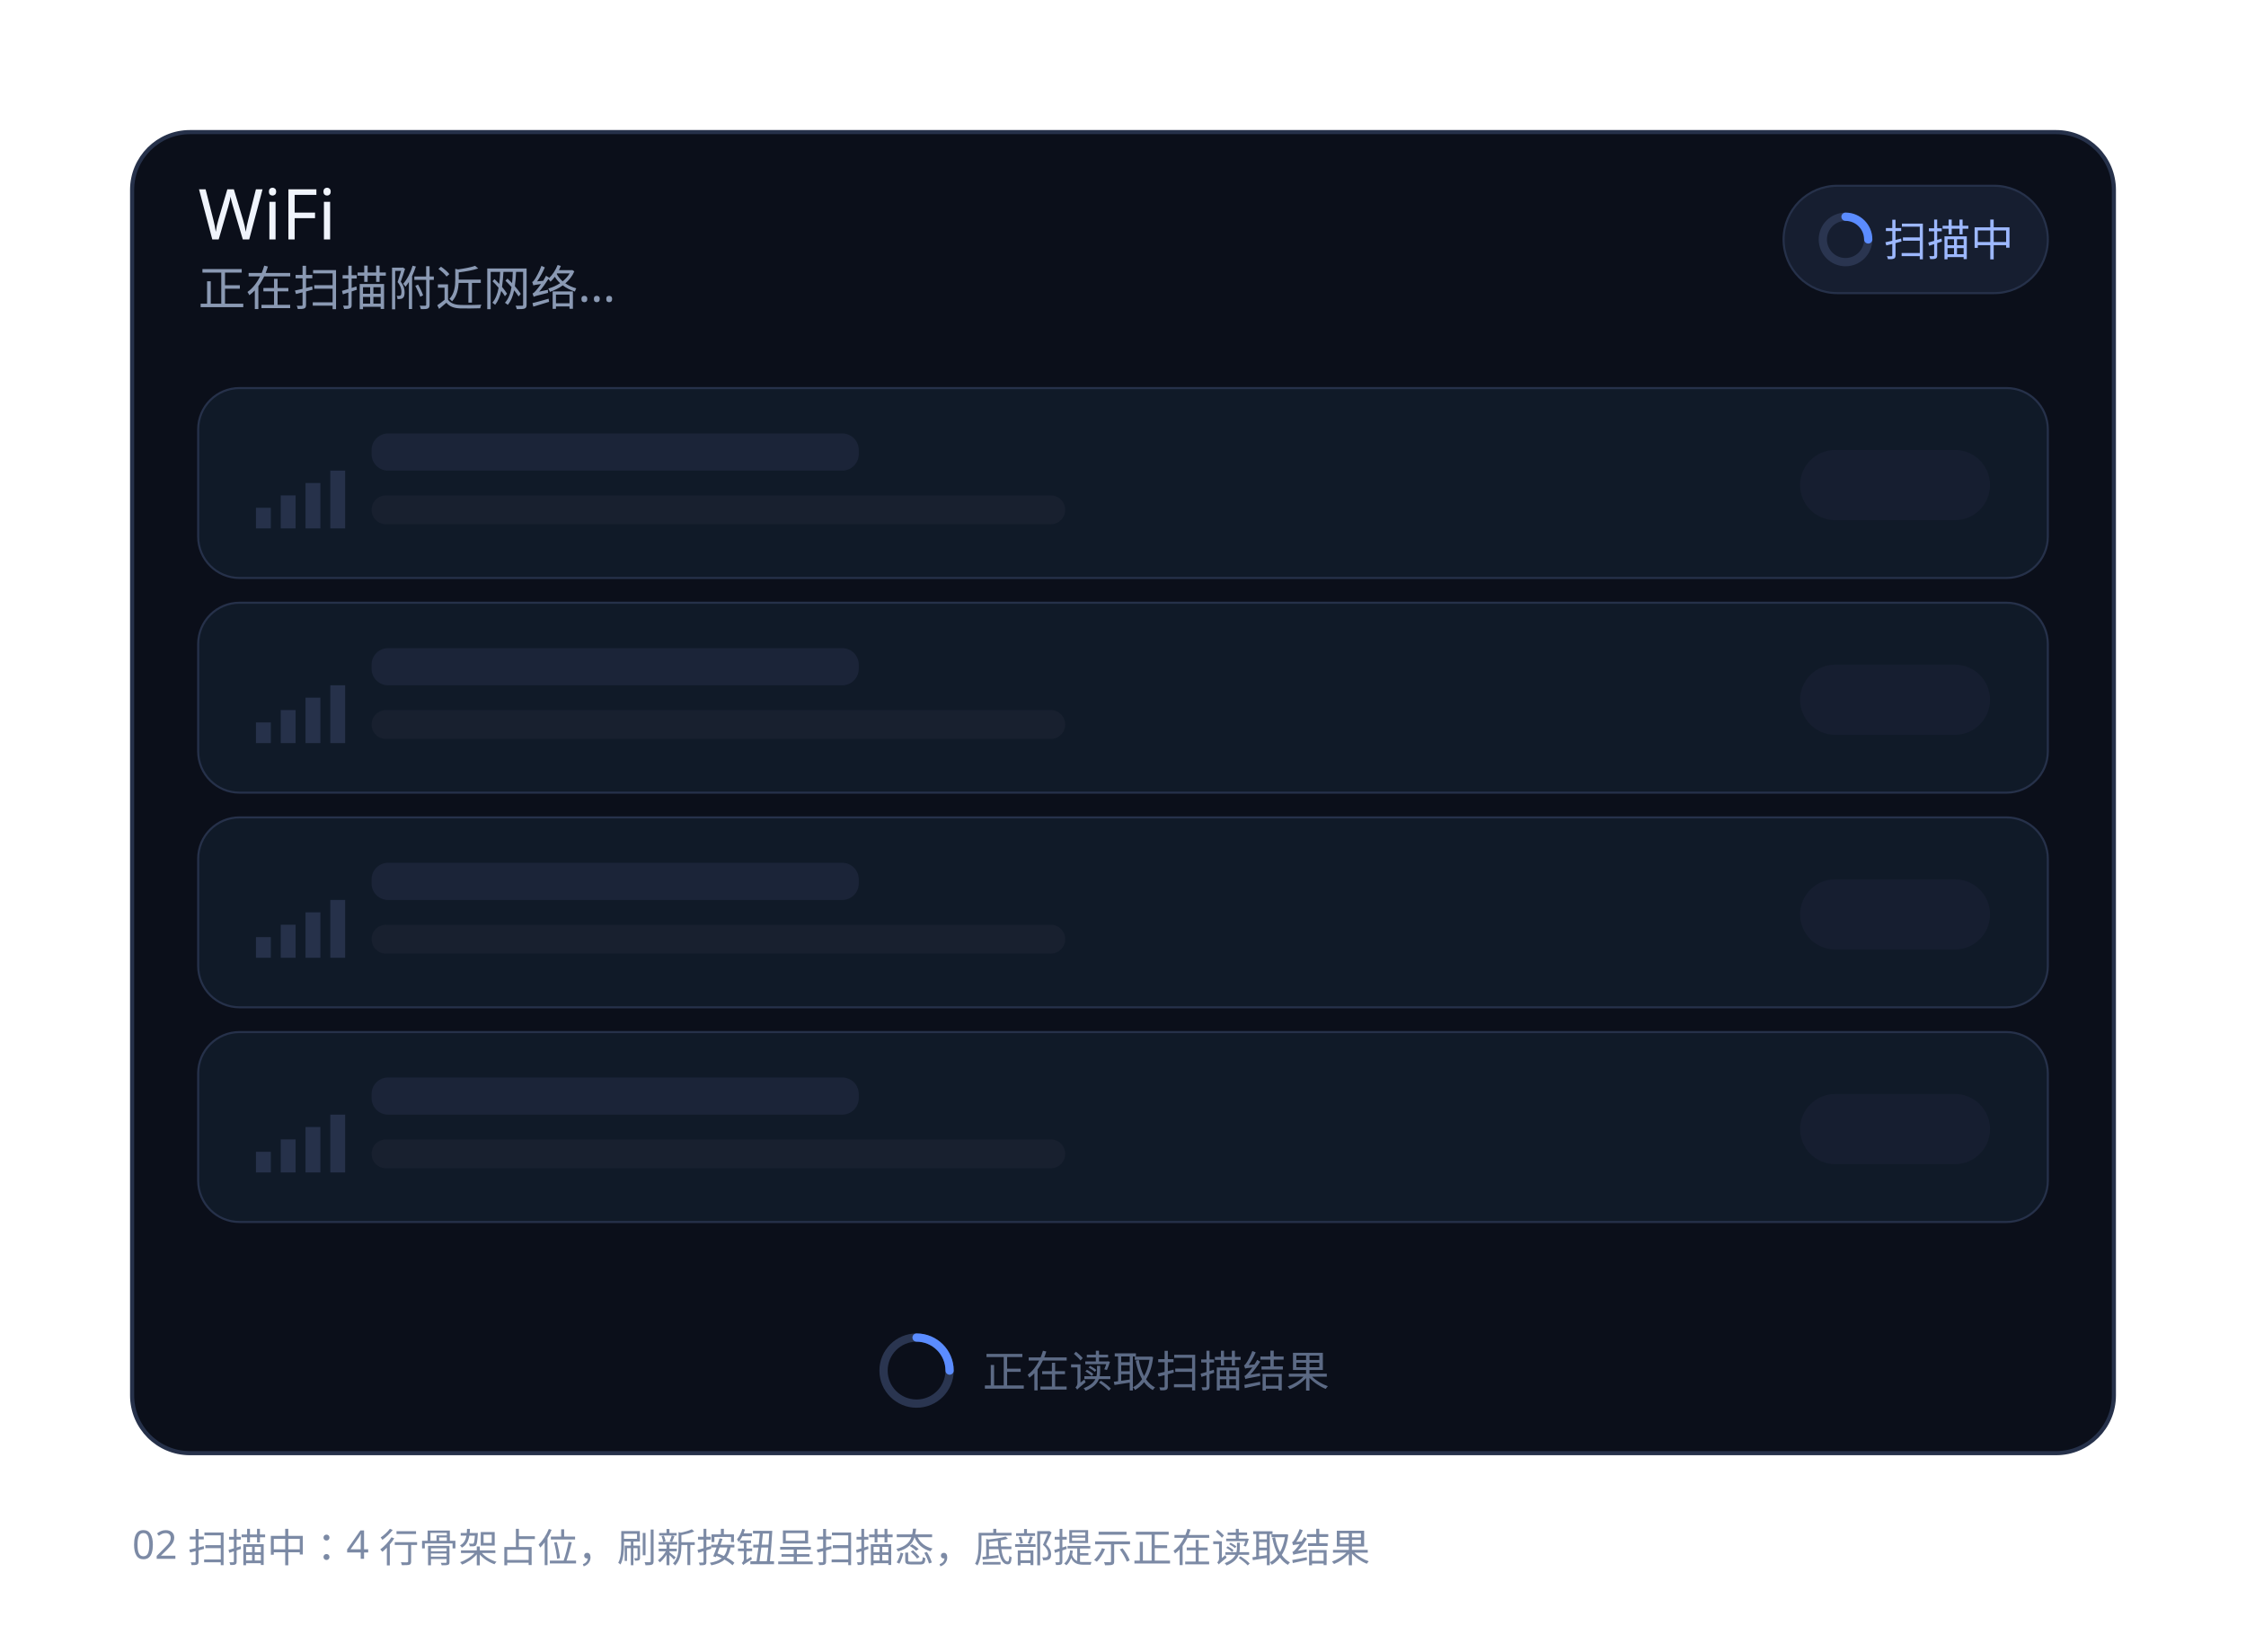
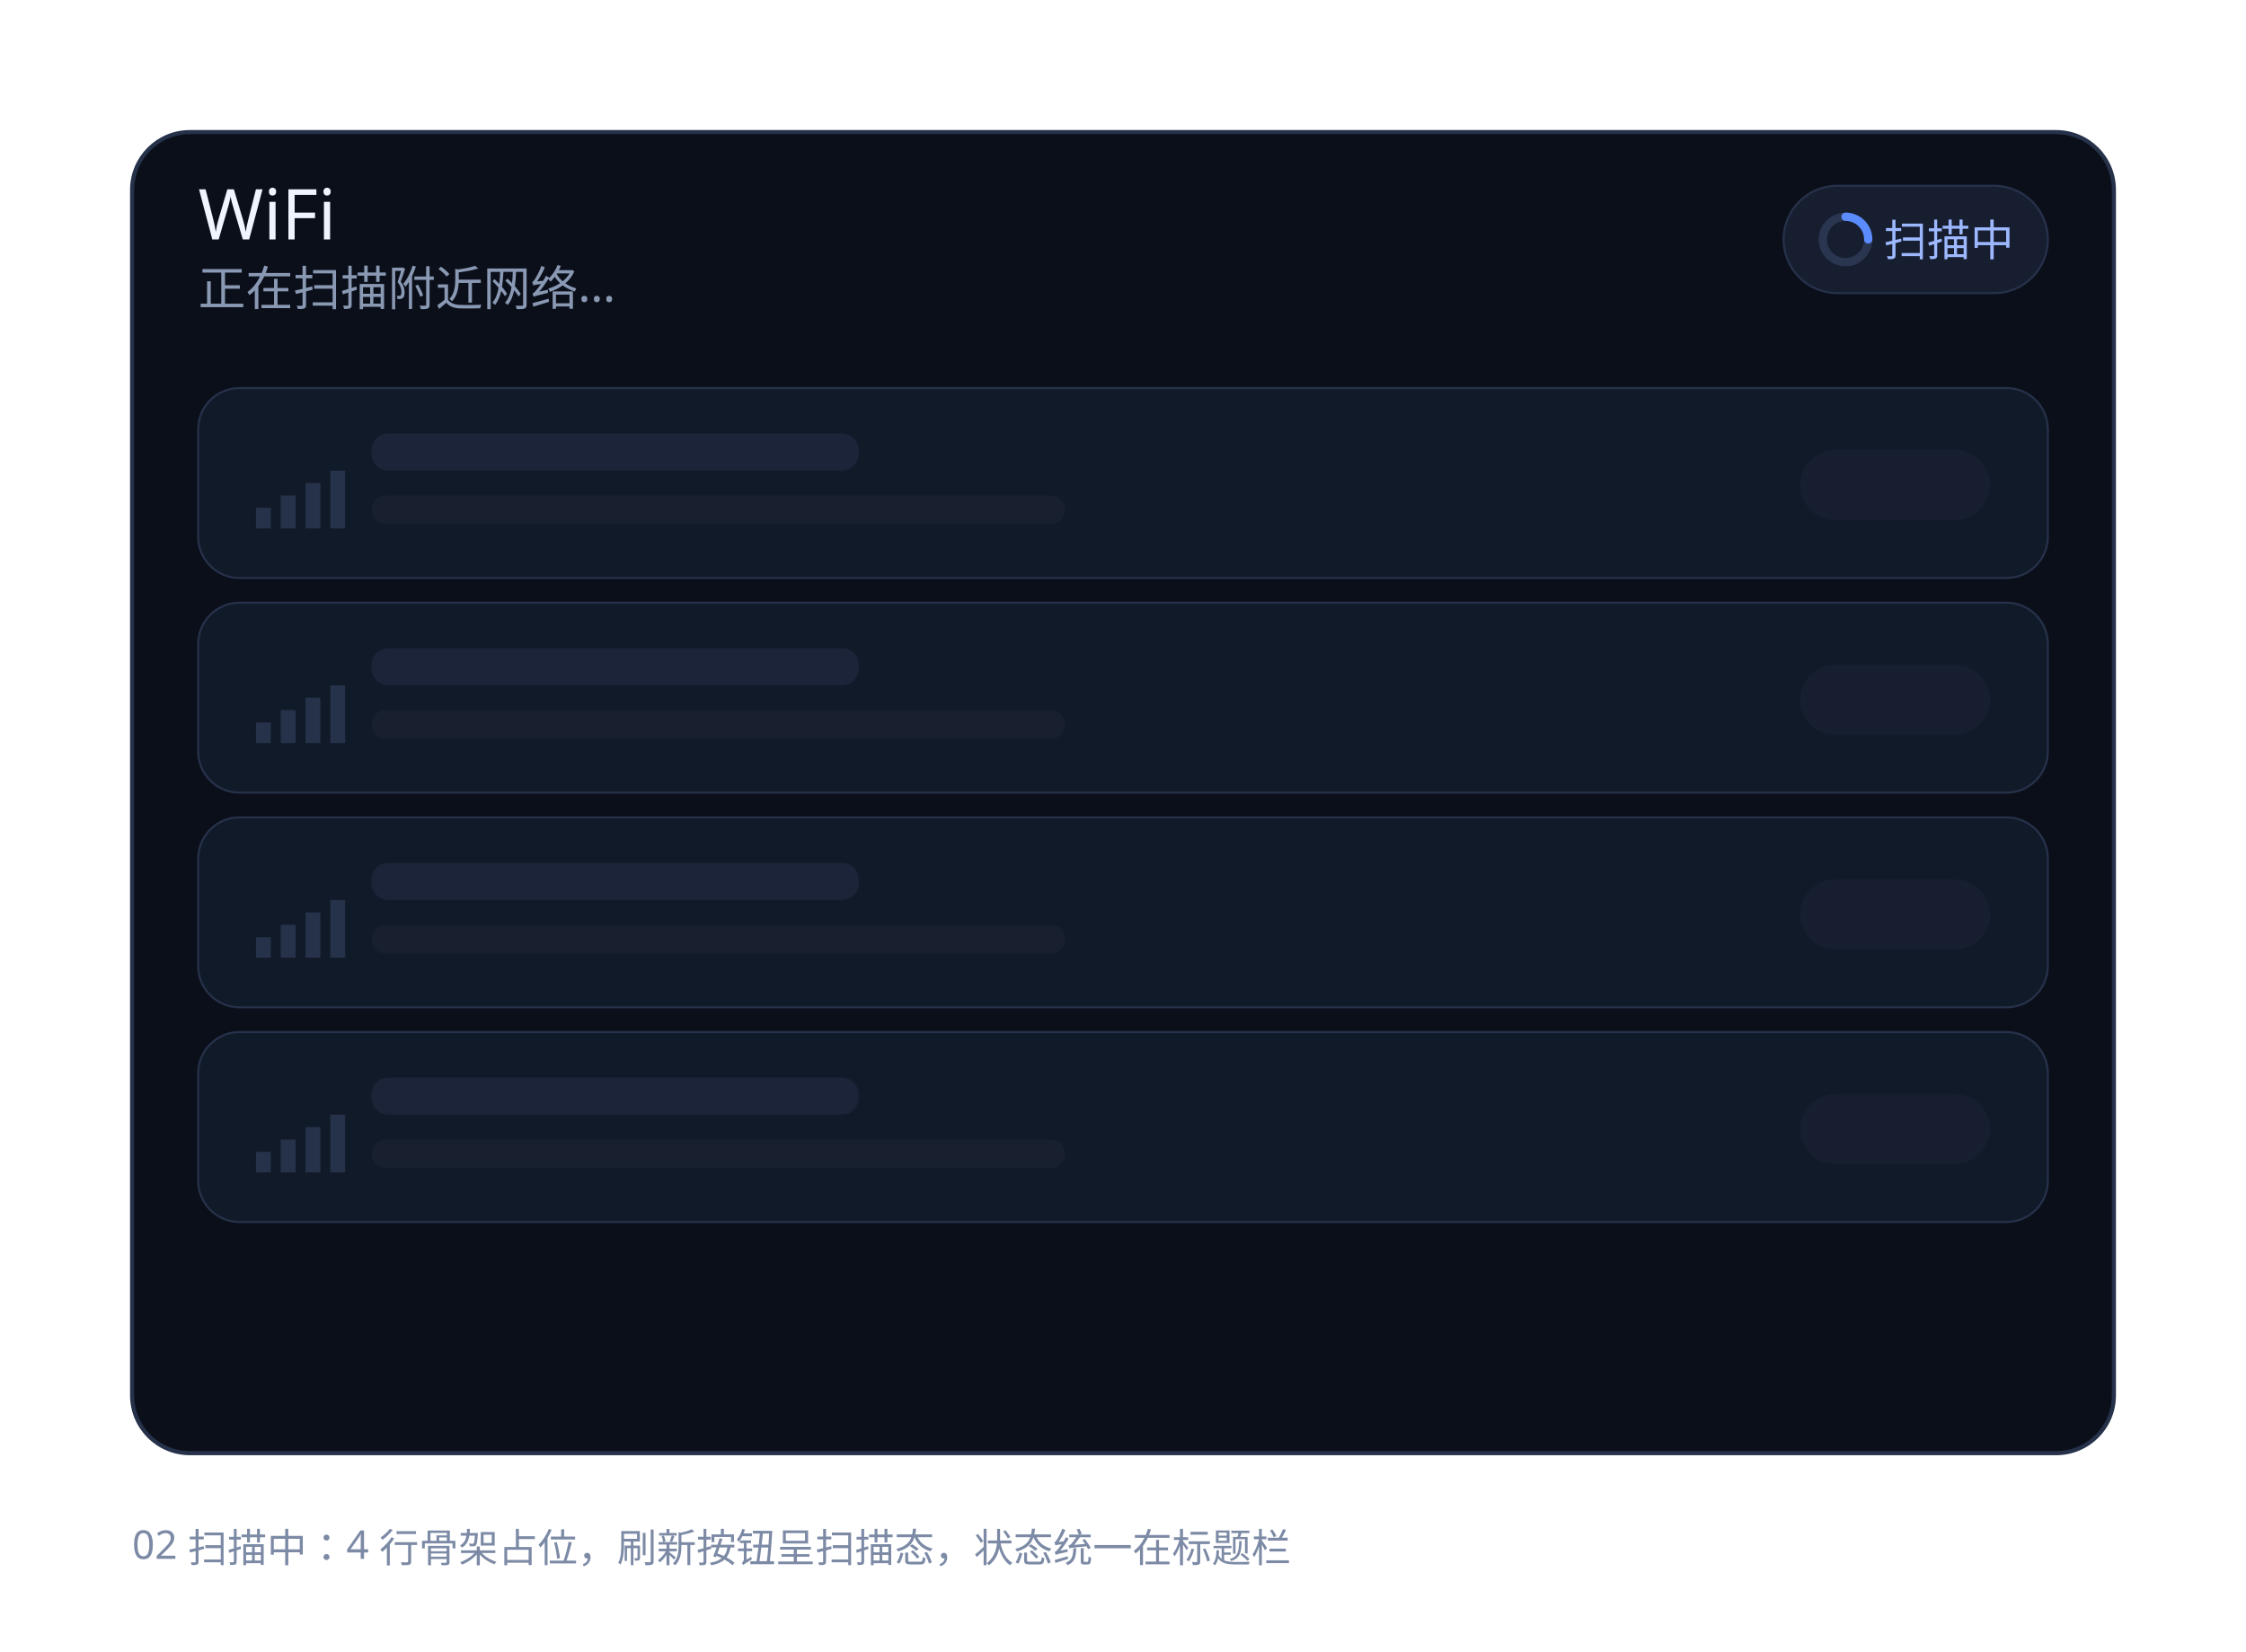
<svg xmlns="http://www.w3.org/2000/svg" viewBox="0 0 680 500" width="100%" role="img" font-family="Segoe UI, Microsoft YaHei, sans-serif">
  <g transform="translate(40,40) scale(1.25)">
    <rect x="0" y="0" width="480" height="320" rx="14" fill="#0B0F1A" stroke="#26314A" stroke-width="1" />
    <text x="16" y="26" fill="#F0F4FC" font-size="17" font-weight="500">WiFi</text>
    <text x="16" y="42" fill="#8A99B3" font-size="11.5">正在扫描附近网络…</text>
    <rect x="400" y="13" width="64" height="26" fill="#161E30" rx="13" stroke="#26314A" stroke-width="0.5" />
    <circle cx="415" cy="26" r="5.5" fill="none" stroke="#2A3550" stroke-width="2" />
    <path d="M415 20.5 a5.5 5.5 0 0 1 5.5 5.5" fill="none" stroke="#5B8CFF" stroke-width="2" stroke-linecap="round" stroke-linejoin="round" />
    <text x="440" y="30" fill="#9DB8FF" font-size="10.5" text-anchor="middle">扫描中</text>
    <rect x="16" y="62" width="448" height="46" fill="#101A28" rx="10" stroke="#26314A" stroke-width="0.5" />
    <rect x="30" y="91" width="3.6" height="5" fill="#26314A" />
    <rect x="36" y="88" width="3.6" height="8" fill="#26314A" />
    <rect x="42" y="85" width="3.6" height="11" fill="#26314A" />
    <rect x="48" y="82" width="3.6" height="14" fill="#26314A" />
    <rect x="58" y="73" width="118" height="9" fill="#1B2438" rx="4" />
    <rect x="58" y="88" width="168" height="7" fill="#18202F" rx="3.5" />
    <rect x="404" y="77" width="46" height="17" fill="#161E30" rx="8.5" />
    <rect x="16" y="114" width="448" height="46" fill="#101A28" rx="10" stroke="#26314A" stroke-width="0.5" />
    <rect x="30" y="143" width="3.6" height="5" fill="#26314A" />
    <rect x="36" y="140" width="3.6" height="8" fill="#26314A" />
    <rect x="42" y="137" width="3.6" height="11" fill="#26314A" />
    <rect x="48" y="134" width="3.6" height="14" fill="#26314A" />
    <rect x="58" y="125" width="118" height="9" fill="#1B2438" rx="4" />
    <rect x="58" y="140" width="168" height="7" fill="#18202F" rx="3.5" />
    <rect x="404" y="129" width="46" height="17" fill="#161E30" rx="8.5" />
    <rect x="16" y="166" width="448" height="46" fill="#101A28" rx="10" stroke="#26314A" stroke-width="0.5" />
    <rect x="30" y="195" width="3.6" height="5" fill="#26314A" />
    <rect x="36" y="192" width="3.6" height="8" fill="#26314A" />
    <rect x="42" y="189" width="3.6" height="11" fill="#26314A" />
    <rect x="48" y="186" width="3.6" height="14" fill="#26314A" />
    <rect x="58" y="177" width="118" height="9" fill="#1B2438" rx="4" />
    <rect x="58" y="192" width="168" height="7" fill="#18202F" rx="3.5" />
    <rect x="404" y="181" width="46" height="17" fill="#161E30" rx="8.5" />
    <rect x="16" y="218" width="448" height="46" fill="#101A28" rx="10" stroke="#26314A" stroke-width="0.5" />
    <rect x="30" y="247" width="3.6" height="5" fill="#26314A" />
    <rect x="36" y="244" width="3.6" height="8" fill="#26314A" />
    <rect x="42" y="241" width="3.6" height="11" fill="#26314A" />
    <rect x="48" y="238" width="3.6" height="14" fill="#26314A" />
    <rect x="58" y="229" width="118" height="9" fill="#1B2438" rx="4" />
    <rect x="58" y="244" width="168" height="7" fill="#18202F" rx="3.5" />
    <rect x="404" y="233" width="46" height="17" fill="#161E30" rx="8.5" />
-     <circle cx="190" cy="300" r="8" fill="none" stroke="#2A3550" stroke-width="2" />
-     <path d="M190 292 a8 8 0 0 1 8 8" fill="none" stroke="#5B8CFF" stroke-width="2" stroke-linecap="round" stroke-linejoin="round" />
-     <text x="206" y="304" fill="#5C6A85" font-size="10.5">正在读取扫描结果</text>
  </g>
-   <text x="40" y="472" fill="#7C8AA5" font-size="12">02 扫描中：4 行骨架占位，刷新按钮呈扫描态，底部提示正在读取结果</text>
+   <text x="40" y="472" fill="#7C8AA5" font-size="12">02 扫描中：4 行骨架占位，刷新按钮呈扫描态，状态统一在标题栏</text>
</svg>
